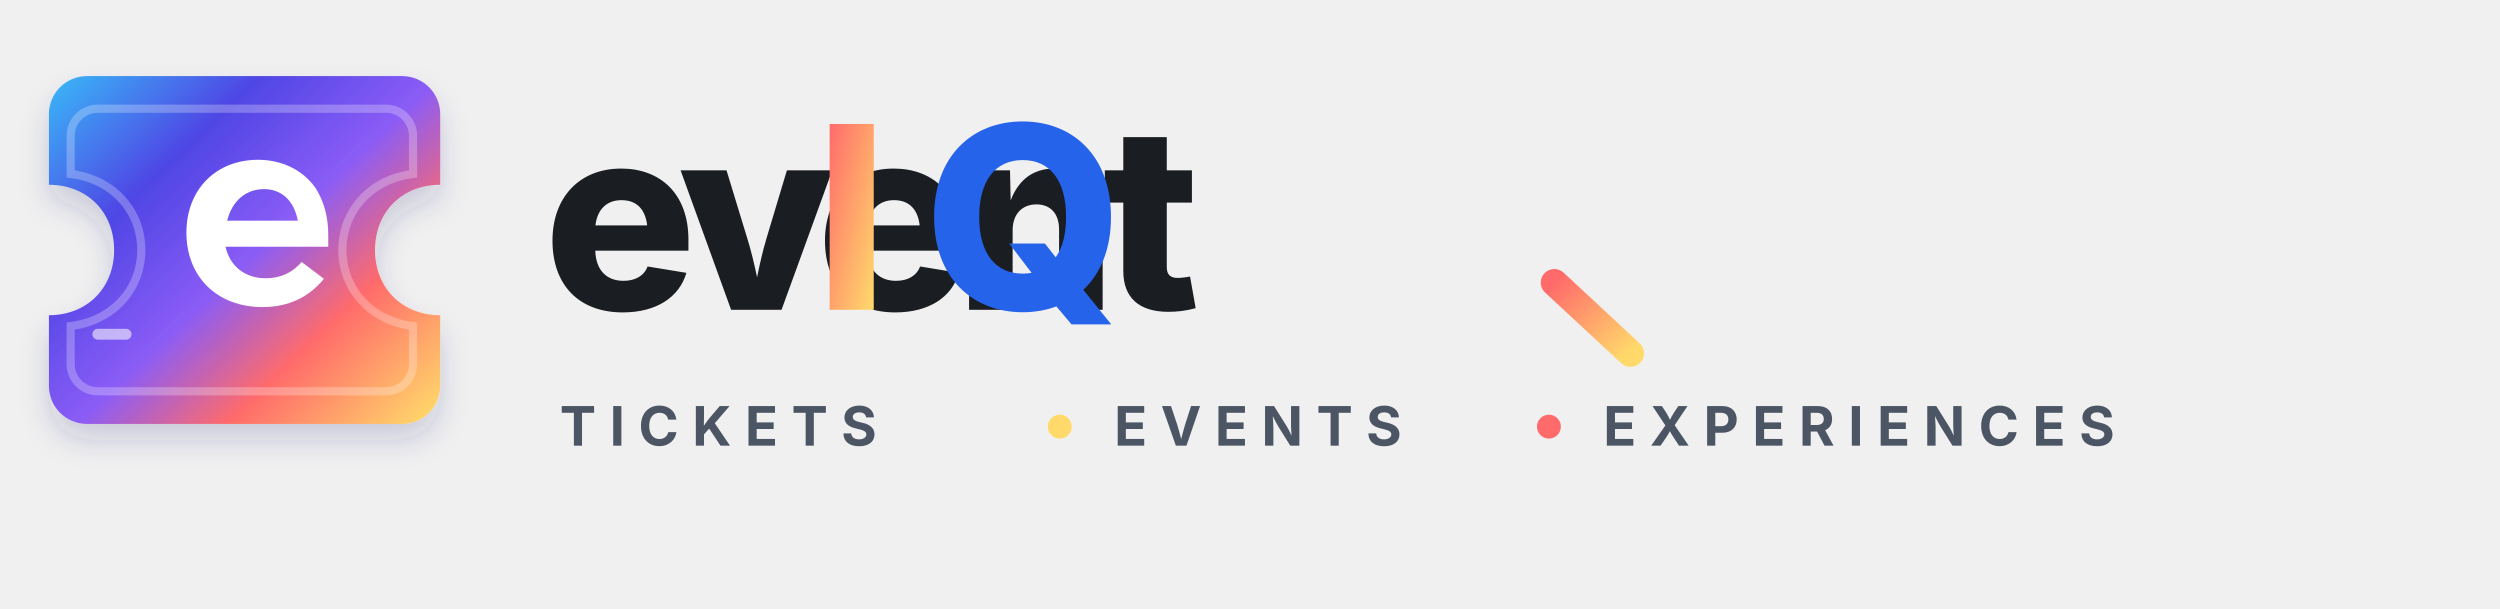
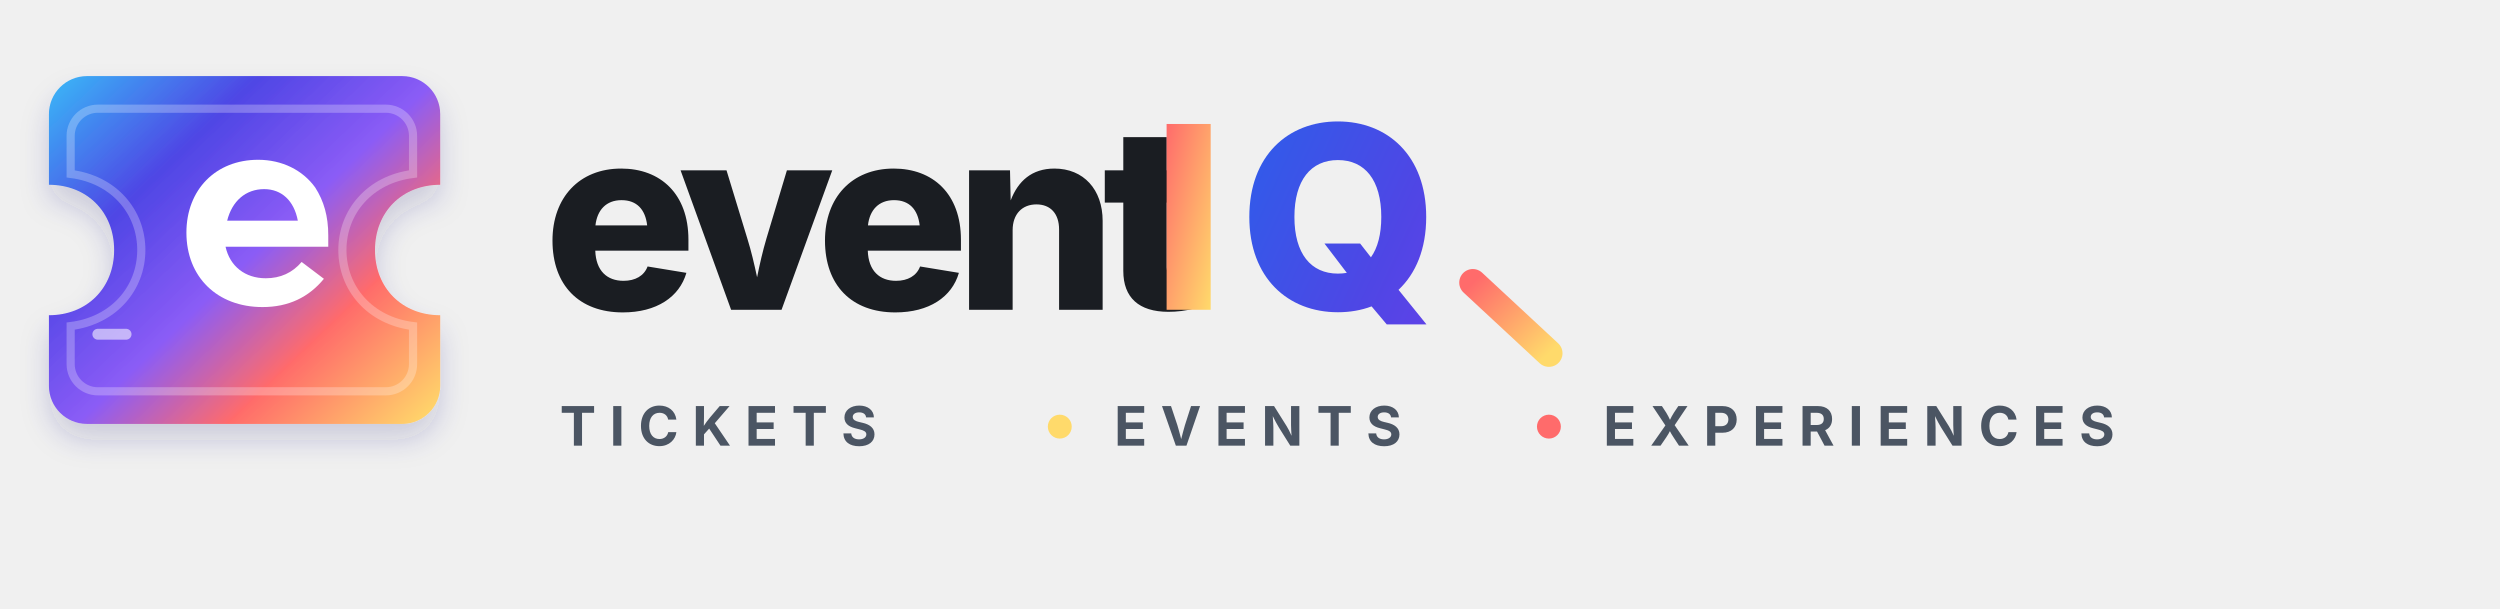
<svg xmlns="http://www.w3.org/2000/svg" viewBox="0 0 460 112" role="img" aria-labelledby="title">
  <defs>
    <linearGradient id="ticket-gradient" x1="12" y1="10" x2="78" y2="79" gradientUnits="userSpaceOnUse">
      <stop stop-color="#38BDF8" />
      <stop offset=".29" stop-color="#4F46E5" />
      <stop offset=".53" stop-color="#8B5CF6" />
      <stop offset=".73" stop-color="#FF6B6B" />
      <stop offset="1" stop-color="#FFDA6B" />
    </linearGradient>
-     <linearGradient id="iq-gradient" x1="226" y1="26" x2="302" y2="60" gradientUnits="userSpaceOnUse">
+     <linearGradient id="iq-gradient" x1="218" y1="26" x2="292" y2="60" gradientUnits="userSpaceOnUse">
      <stop stop-color="#2563EB" />
      <stop offset=".52" stop-color="#4F46E5" />
      <stop offset="1" stop-color="#7C3AED" />
    </linearGradient>
    <linearGradient id="warm-gradient" x1="0" y1="0" x2="1" y2="1">
      <stop stop-color="#FF6B6B" />
      <stop offset="1" stop-color="#FFDA6B" />
    </linearGradient>
    <filter id="ticket-shadow" x="-30%" y="-25%" width="160%" height="170%">
      <feDropShadow dx="0" dy="3" stdDeviation="2.5" flood-color="#312E81" flood-opacity=".18" />
    </filter>
  </defs>
  <g filter="url(#ticket-shadow)">
    <path d="M16 14h58a7 7 0 0 1 7 7v13c-7 0-12 5-12 12s5 12 12 12v13a7 7 0 0 1-7 7H16a7 7 0 0 1-7-7V58c7 0 12-5 12-12s-5-12-12-12V21a7 7 0 0 1 7-7Z" fill="url(#ticket-gradient)" />
    <path d="M18 20h53a5 5 0 0 1 5 5v7c-8 1-13 7-13 14s5 13 13 14v7a5 5 0 0 1-5 5H18a5 5 0 0 1-5-5v-7c8-1 13-7 13-14s-5-13-13-14v-7a5 5 0 0 1 5-5Z" fill="none" stroke="#FFF" stroke-opacity=".26" stroke-width="1.5" />
    <path d="M58 34.5c-2.3-3.2-6.1-5.1-10.5-5.1-7.8 0-13.2 5.5-13.2 13.4 0 8.2 5.7 13.7 14 13.7 4.8 0 8.5-1.8 11.3-5.2l-4.1-3.1c-1.7 2-3.9 3-6.6 3-3.8 0-6.6-2.2-7.4-5.8h18.9v-2.1c0-3.5-.8-6.3-2.4-8.8ZM41.8 40.6c.9-3.6 3.4-5.8 6.8-5.8 3.2 0 5.5 2.1 6.2 5.8H41.8Z" fill="#FFF" />
    <path d="M18 61.5h5.2" stroke="#FFF" stroke-linecap="round" stroke-opacity=".56" stroke-width="2" />
  </g>
  <g font-family="Inter, Avenir Next, Arial, sans-serif" font-weight="800">
    <text x="100" y="57" fill="#1A1D22" font-size="47" letter-spacing="-2.7">event</text>
-     <text x="150" y="57" fill="url(#warm-gradient)" font-size="47" letter-spacing="-2.7">I</text>
-     <text x="170" y="57" fill="url(#iq-gradient)" font-size="47" letter-spacing="-3">Q</text>
-     <path d="m286 52 14 13" stroke="url(#warm-gradient)" stroke-linecap="round" stroke-width="5" />
+     <text x="212" y="57" fill="url(#warm-gradient)" font-size="47" letter-spacing="-2.7">I</text>
+     <text x="228" y="57" fill="url(#iq-gradient)" font-size="47" letter-spacing="-3">Q</text>
+     <path d="m271 52 14 13" stroke="url(#warm-gradient)" stroke-linecap="round" stroke-width="5" />
  </g>
  <g font-family="Inter, Avenir Next, Arial, sans-serif" fill="#4B5563" font-size="10" font-weight="700" letter-spacing="2.5">
    <text x="103" y="82">TICKETS</text>
    <circle cx="195" cy="78.5" r="2.2" fill="#FFDA6B" />
    <text x="205" y="82">EVENTS</text>
    <circle cx="285" cy="78.5" r="2.2" fill="#FF6B6B" />
    <text x="295" y="82">EXPERIENCES</text>
  </g>
</svg>
